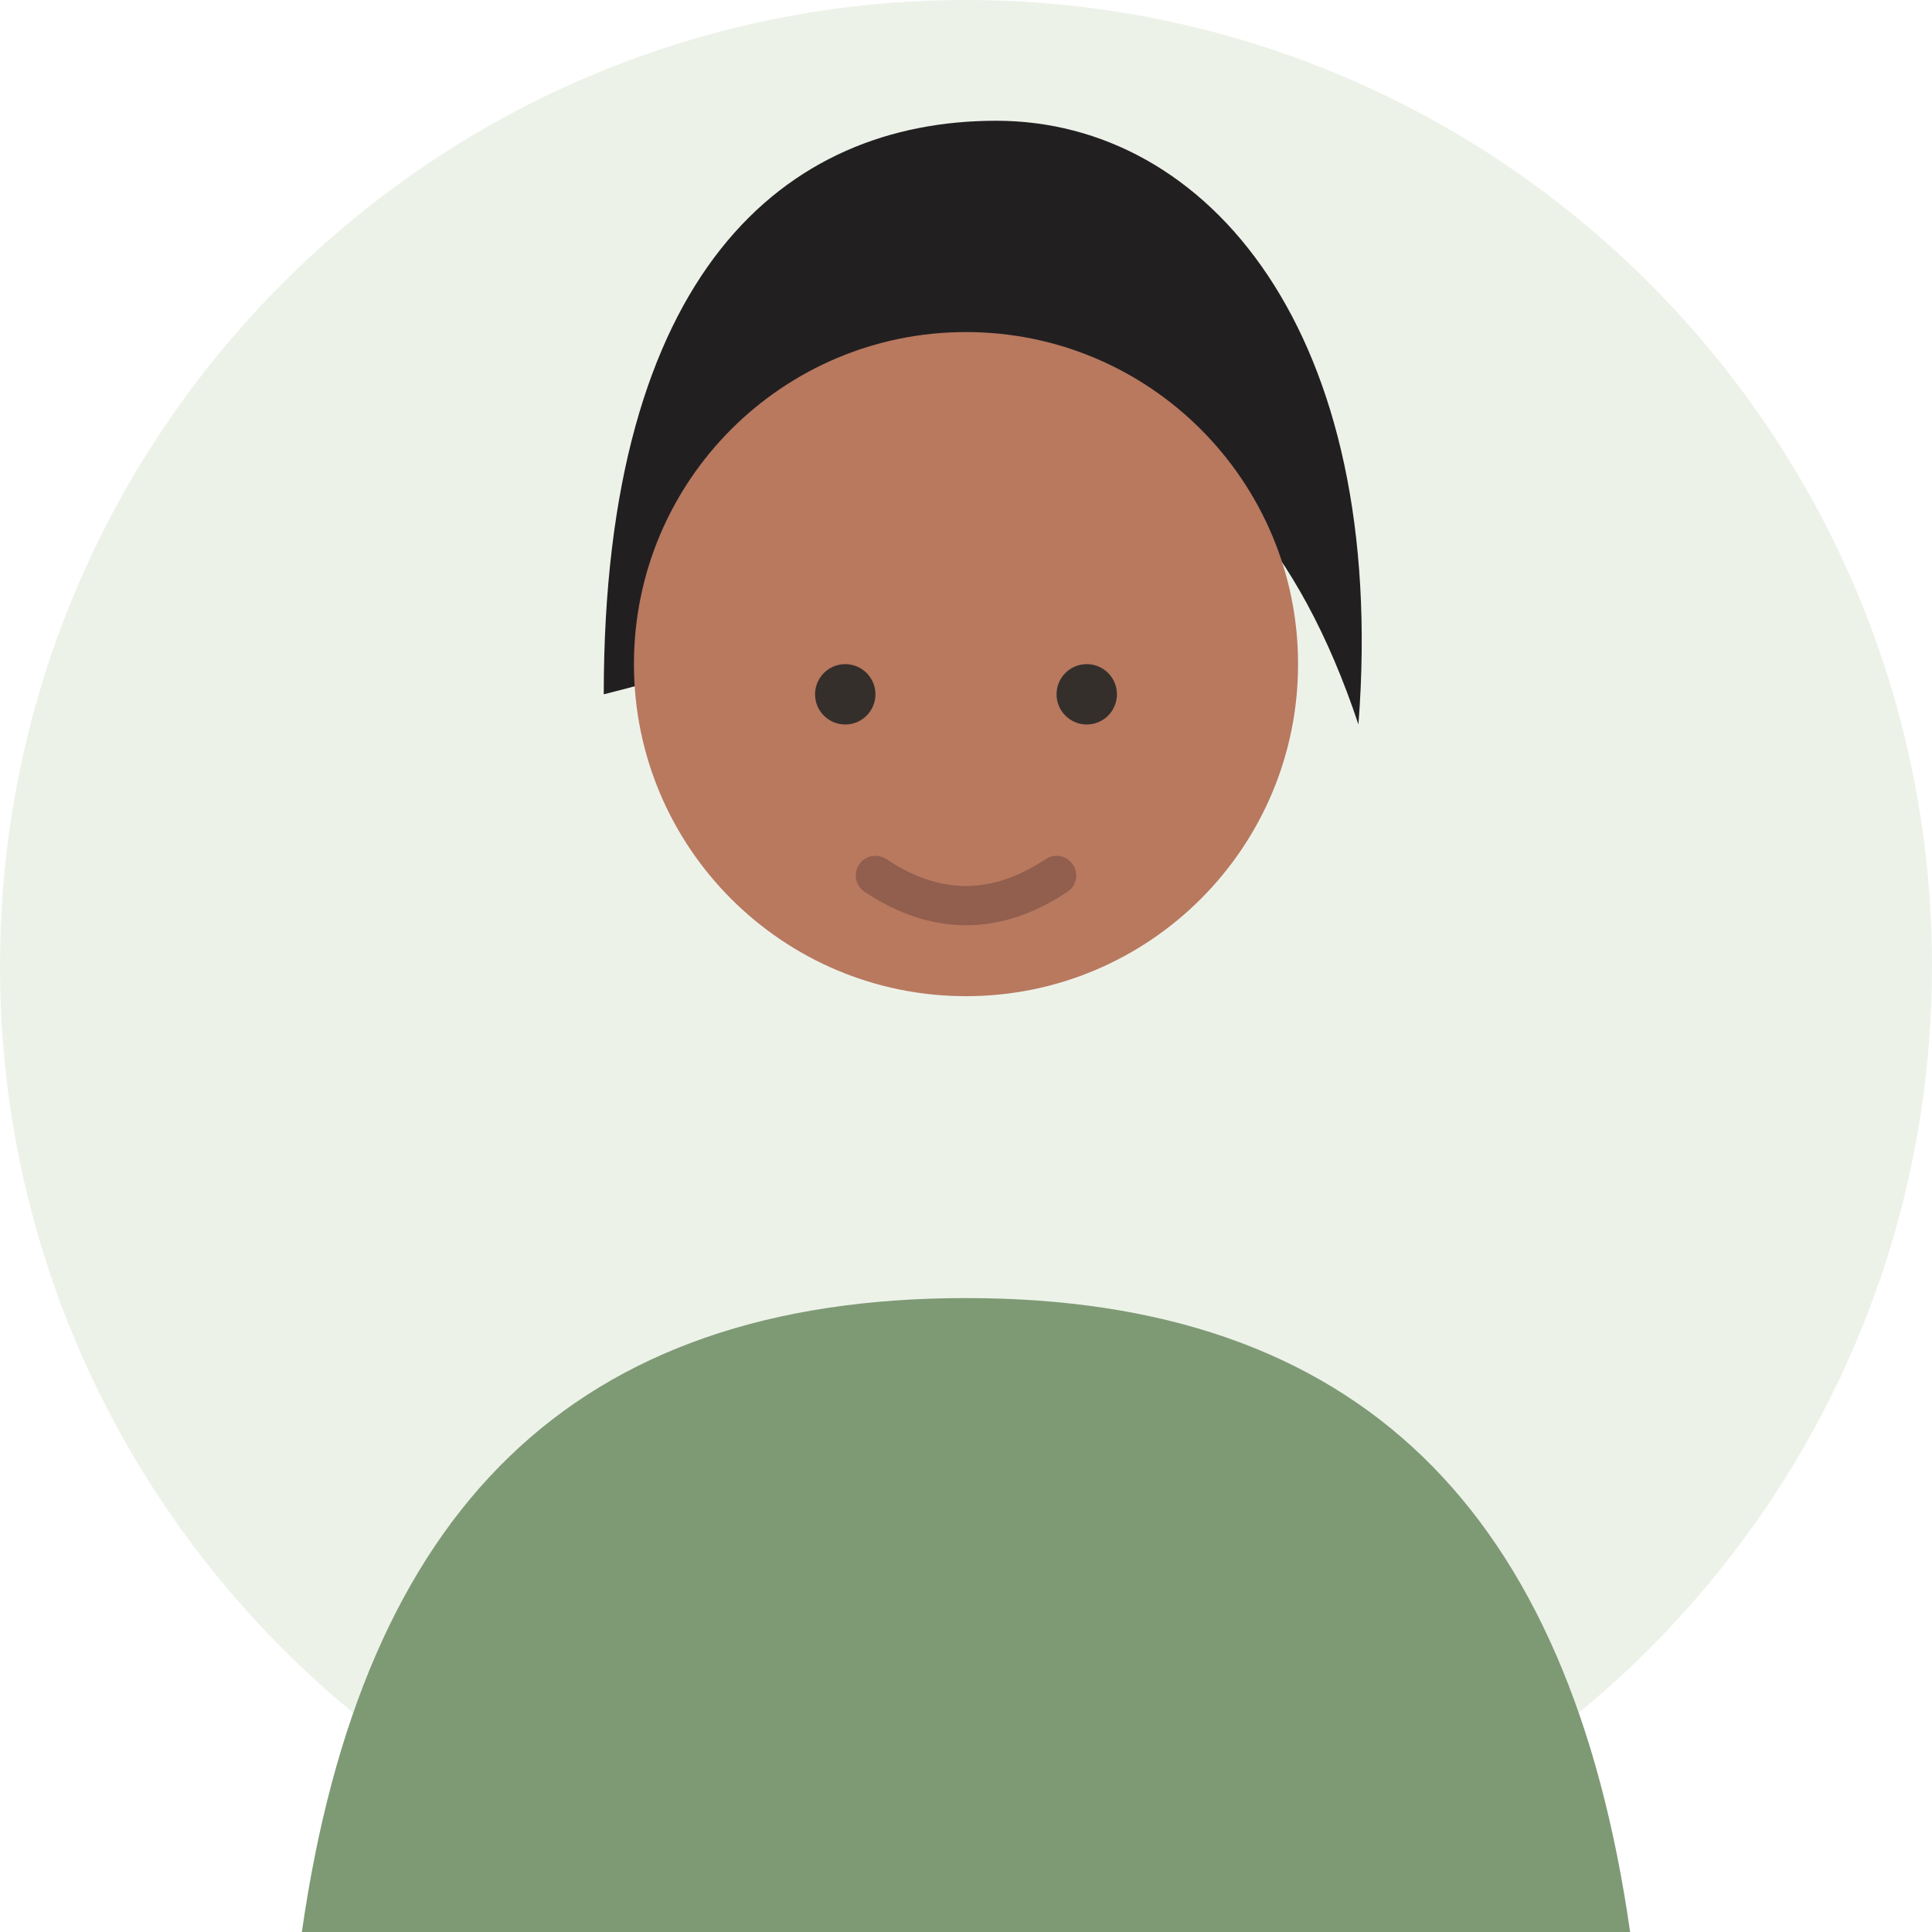
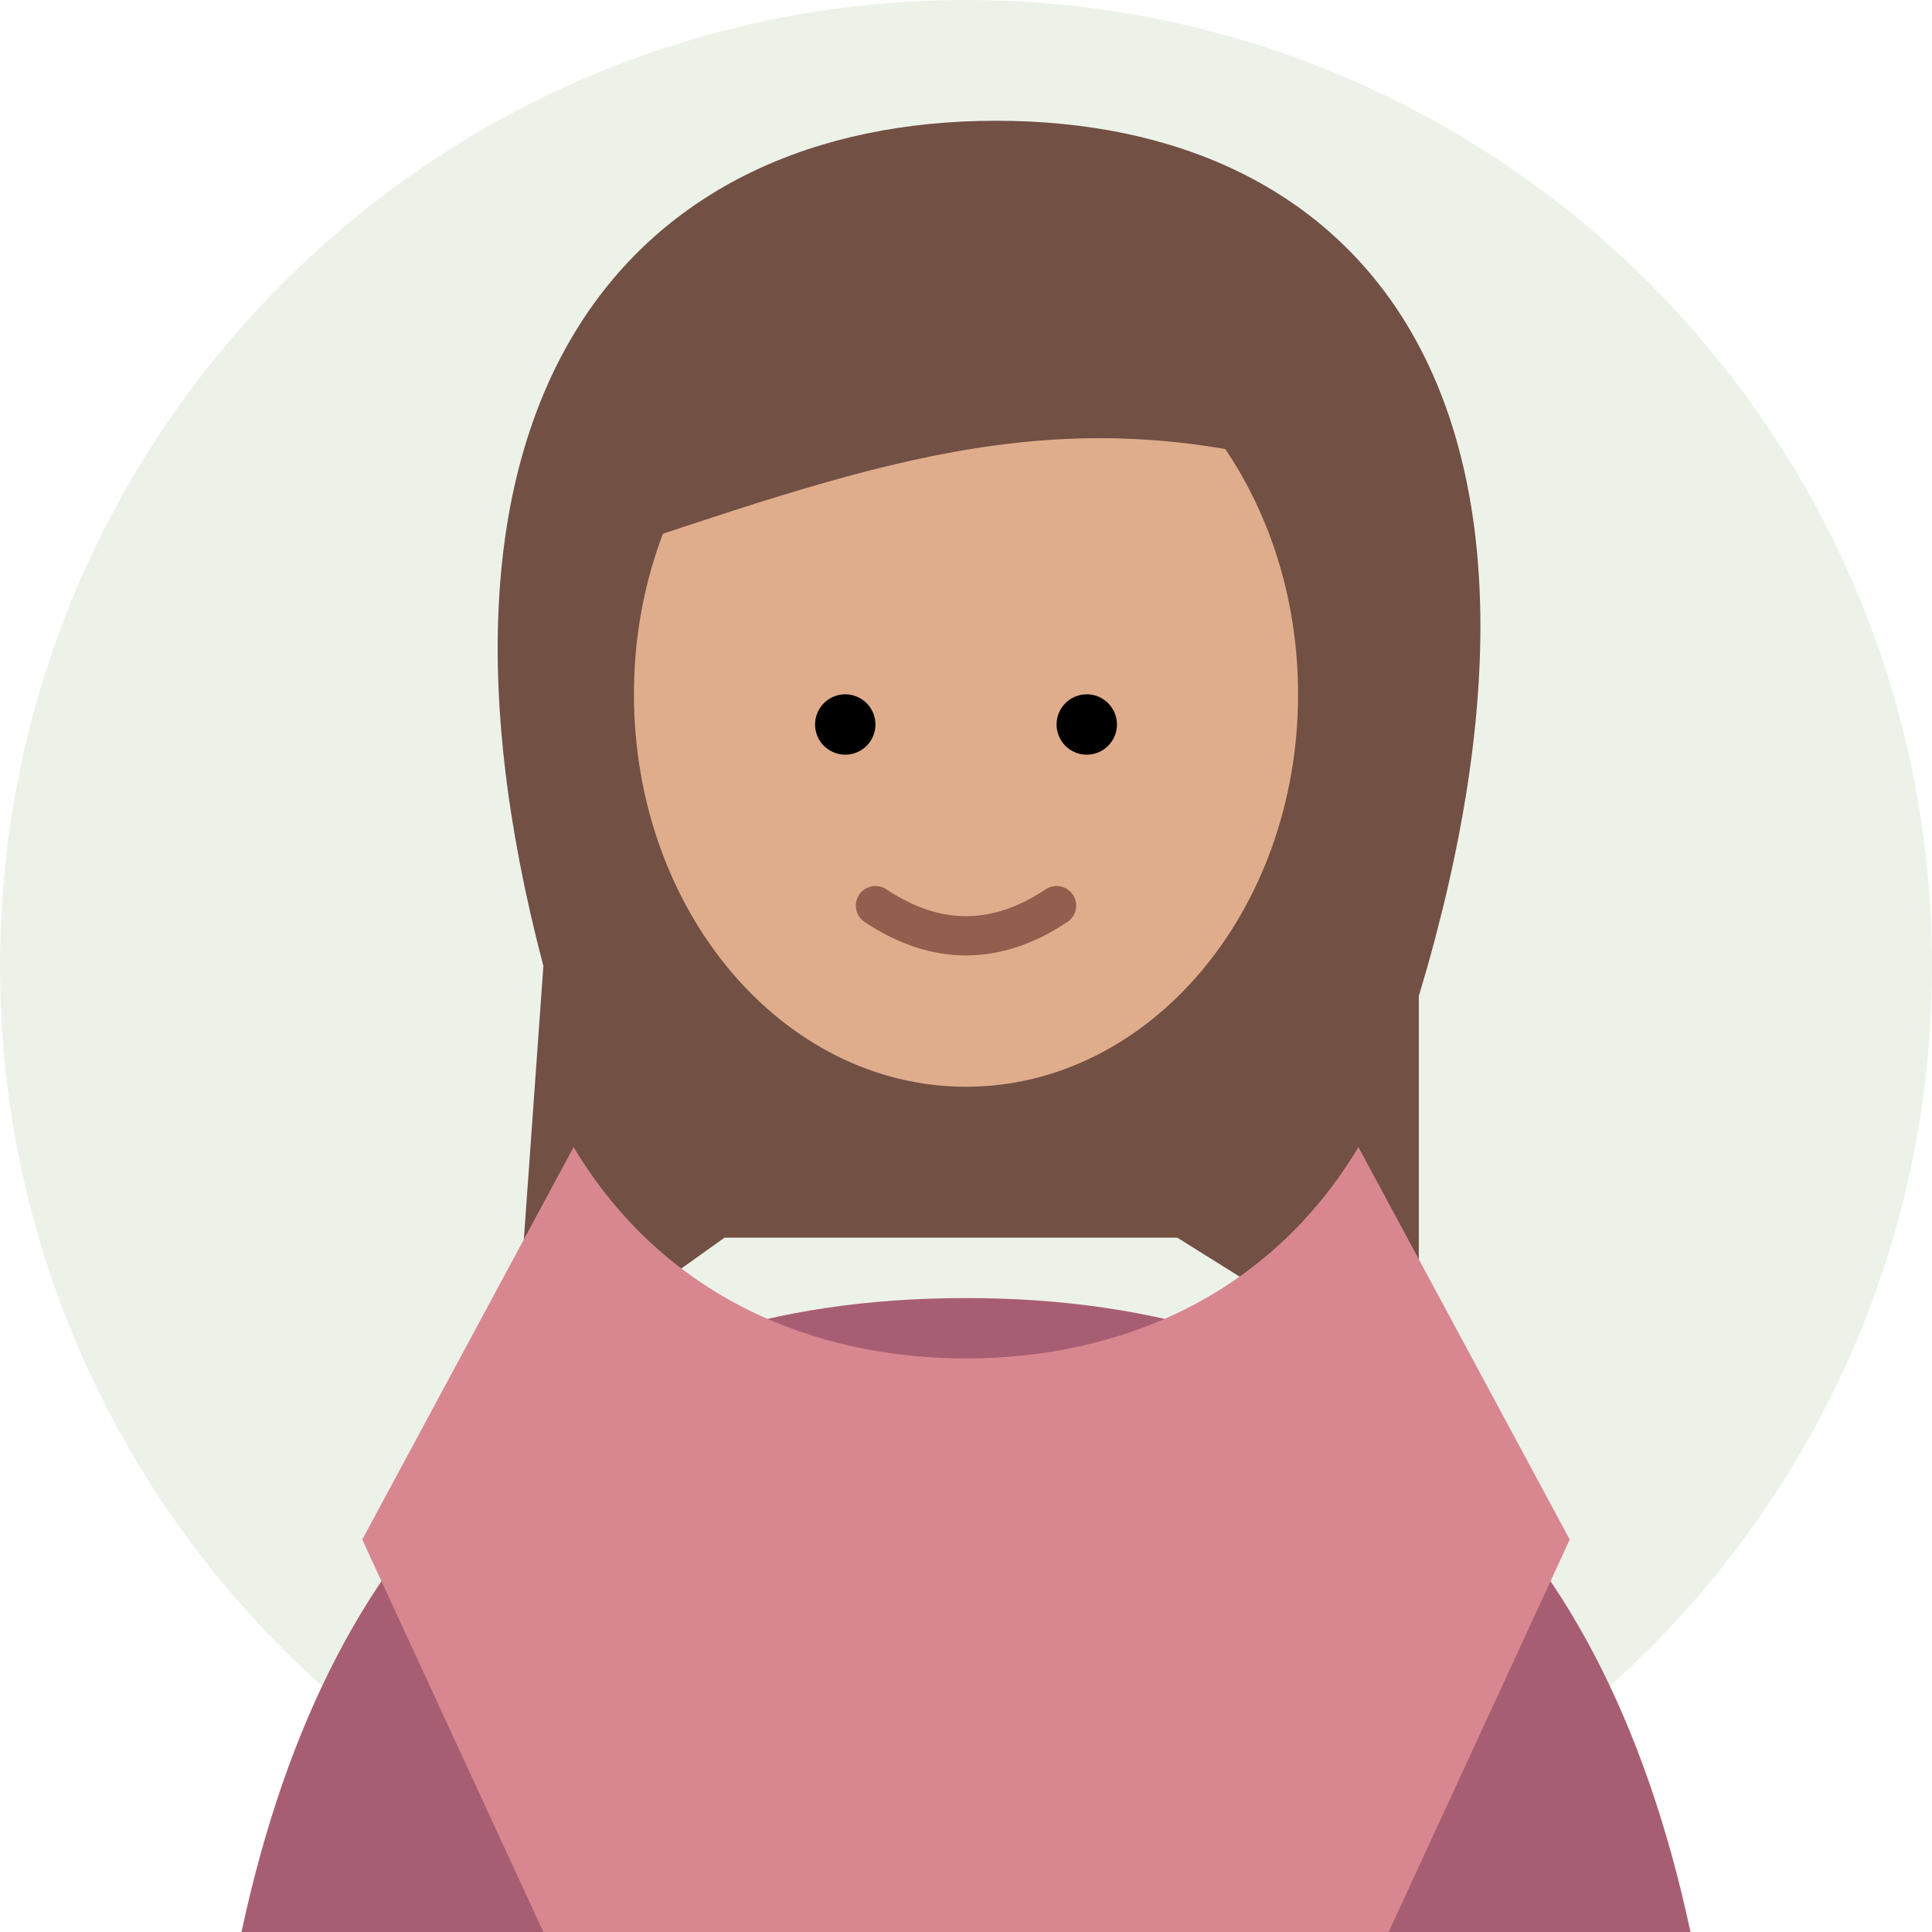
<svg xmlns="http://www.w3.org/2000/svg" viewBox="0 0 64 64">
  <rect width="64" height="64" rx="32" fill="#edf2e9" />
-   <path d="M10 64c2-14 9-21 22-21s20 7 22 21" fill="#7e9a75" />
-   <path d="M20 23c0-14 6-19 13-19s13 7 12 20c-2-6-5-9-9-11-2 5-8 8-16 10" fill="#221f21" />
-   <circle cx="32" cy="22" r="11" fill="#b8795f" />
-   <circle cx="28" cy="23" r="1" fill="#352f2b" />
-   <circle cx="36" cy="23" r="1" fill="#352f2b" />
-   <path d="M29 29q3 2 6 0" fill="none" stroke="#925e4d" stroke-width="1.3" stroke-linecap="round" />
+   <path d="M8 64c3-14 11-21 24-21s21 7 24 21" fill="#a85e72" />
+   <path d="M18 32C13 13 21 4 33 4s20 9 14 29v13l-8-5H24l-7 5z" fill="#725044" />
+   <ellipse cx="32" cy="23" rx="11" ry="13" fill="#e0ad8c" />
+   <path d="M21 18c4-11 19-13 24-2-9-3-15-1-24 2" fill="#725044" />
+   <circle cx="28" cy="24" r="1" />
+   <circle cx="36" cy="24" r="1" />
+   <path d="M29 30q3 2 6 0" fill="none" stroke="#925e4d" stroke-width="1.3" stroke-linecap="round" />
+   <path d="M19 38c3 5 8 7 13 7s10-2 13-7l7 13-6 13H18l-6-13z" fill="#d88791" />
</svg>
